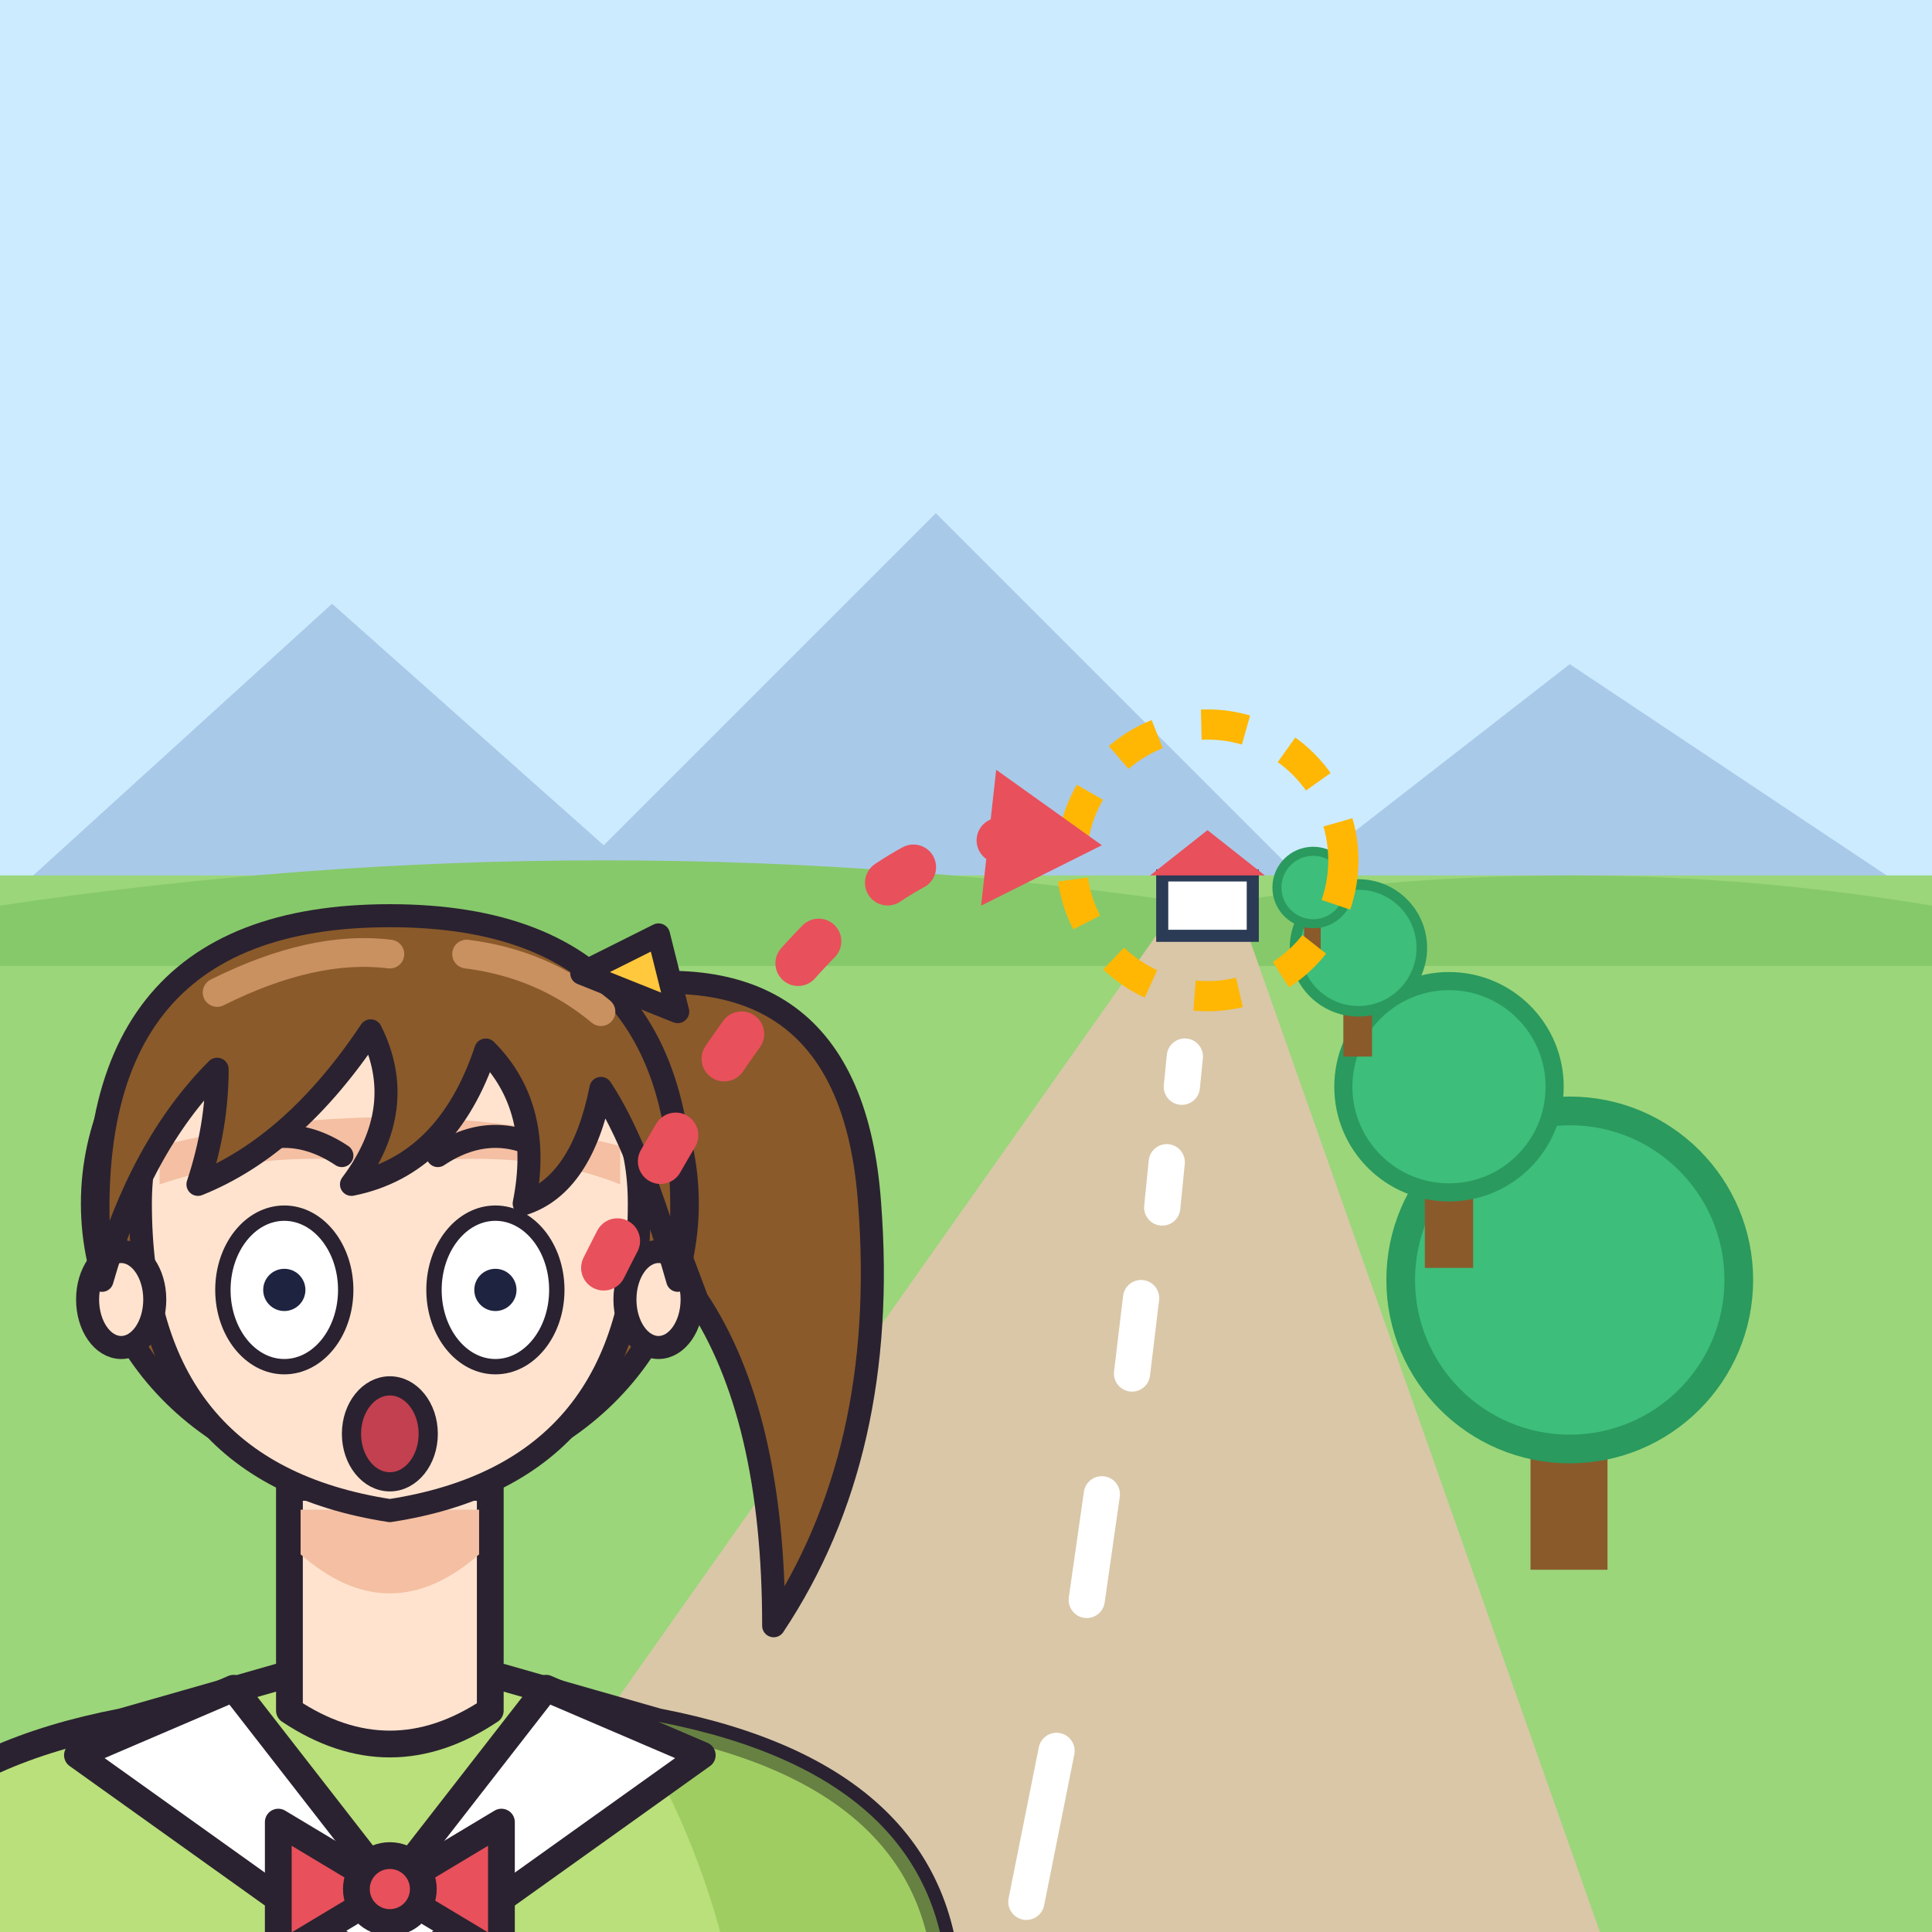
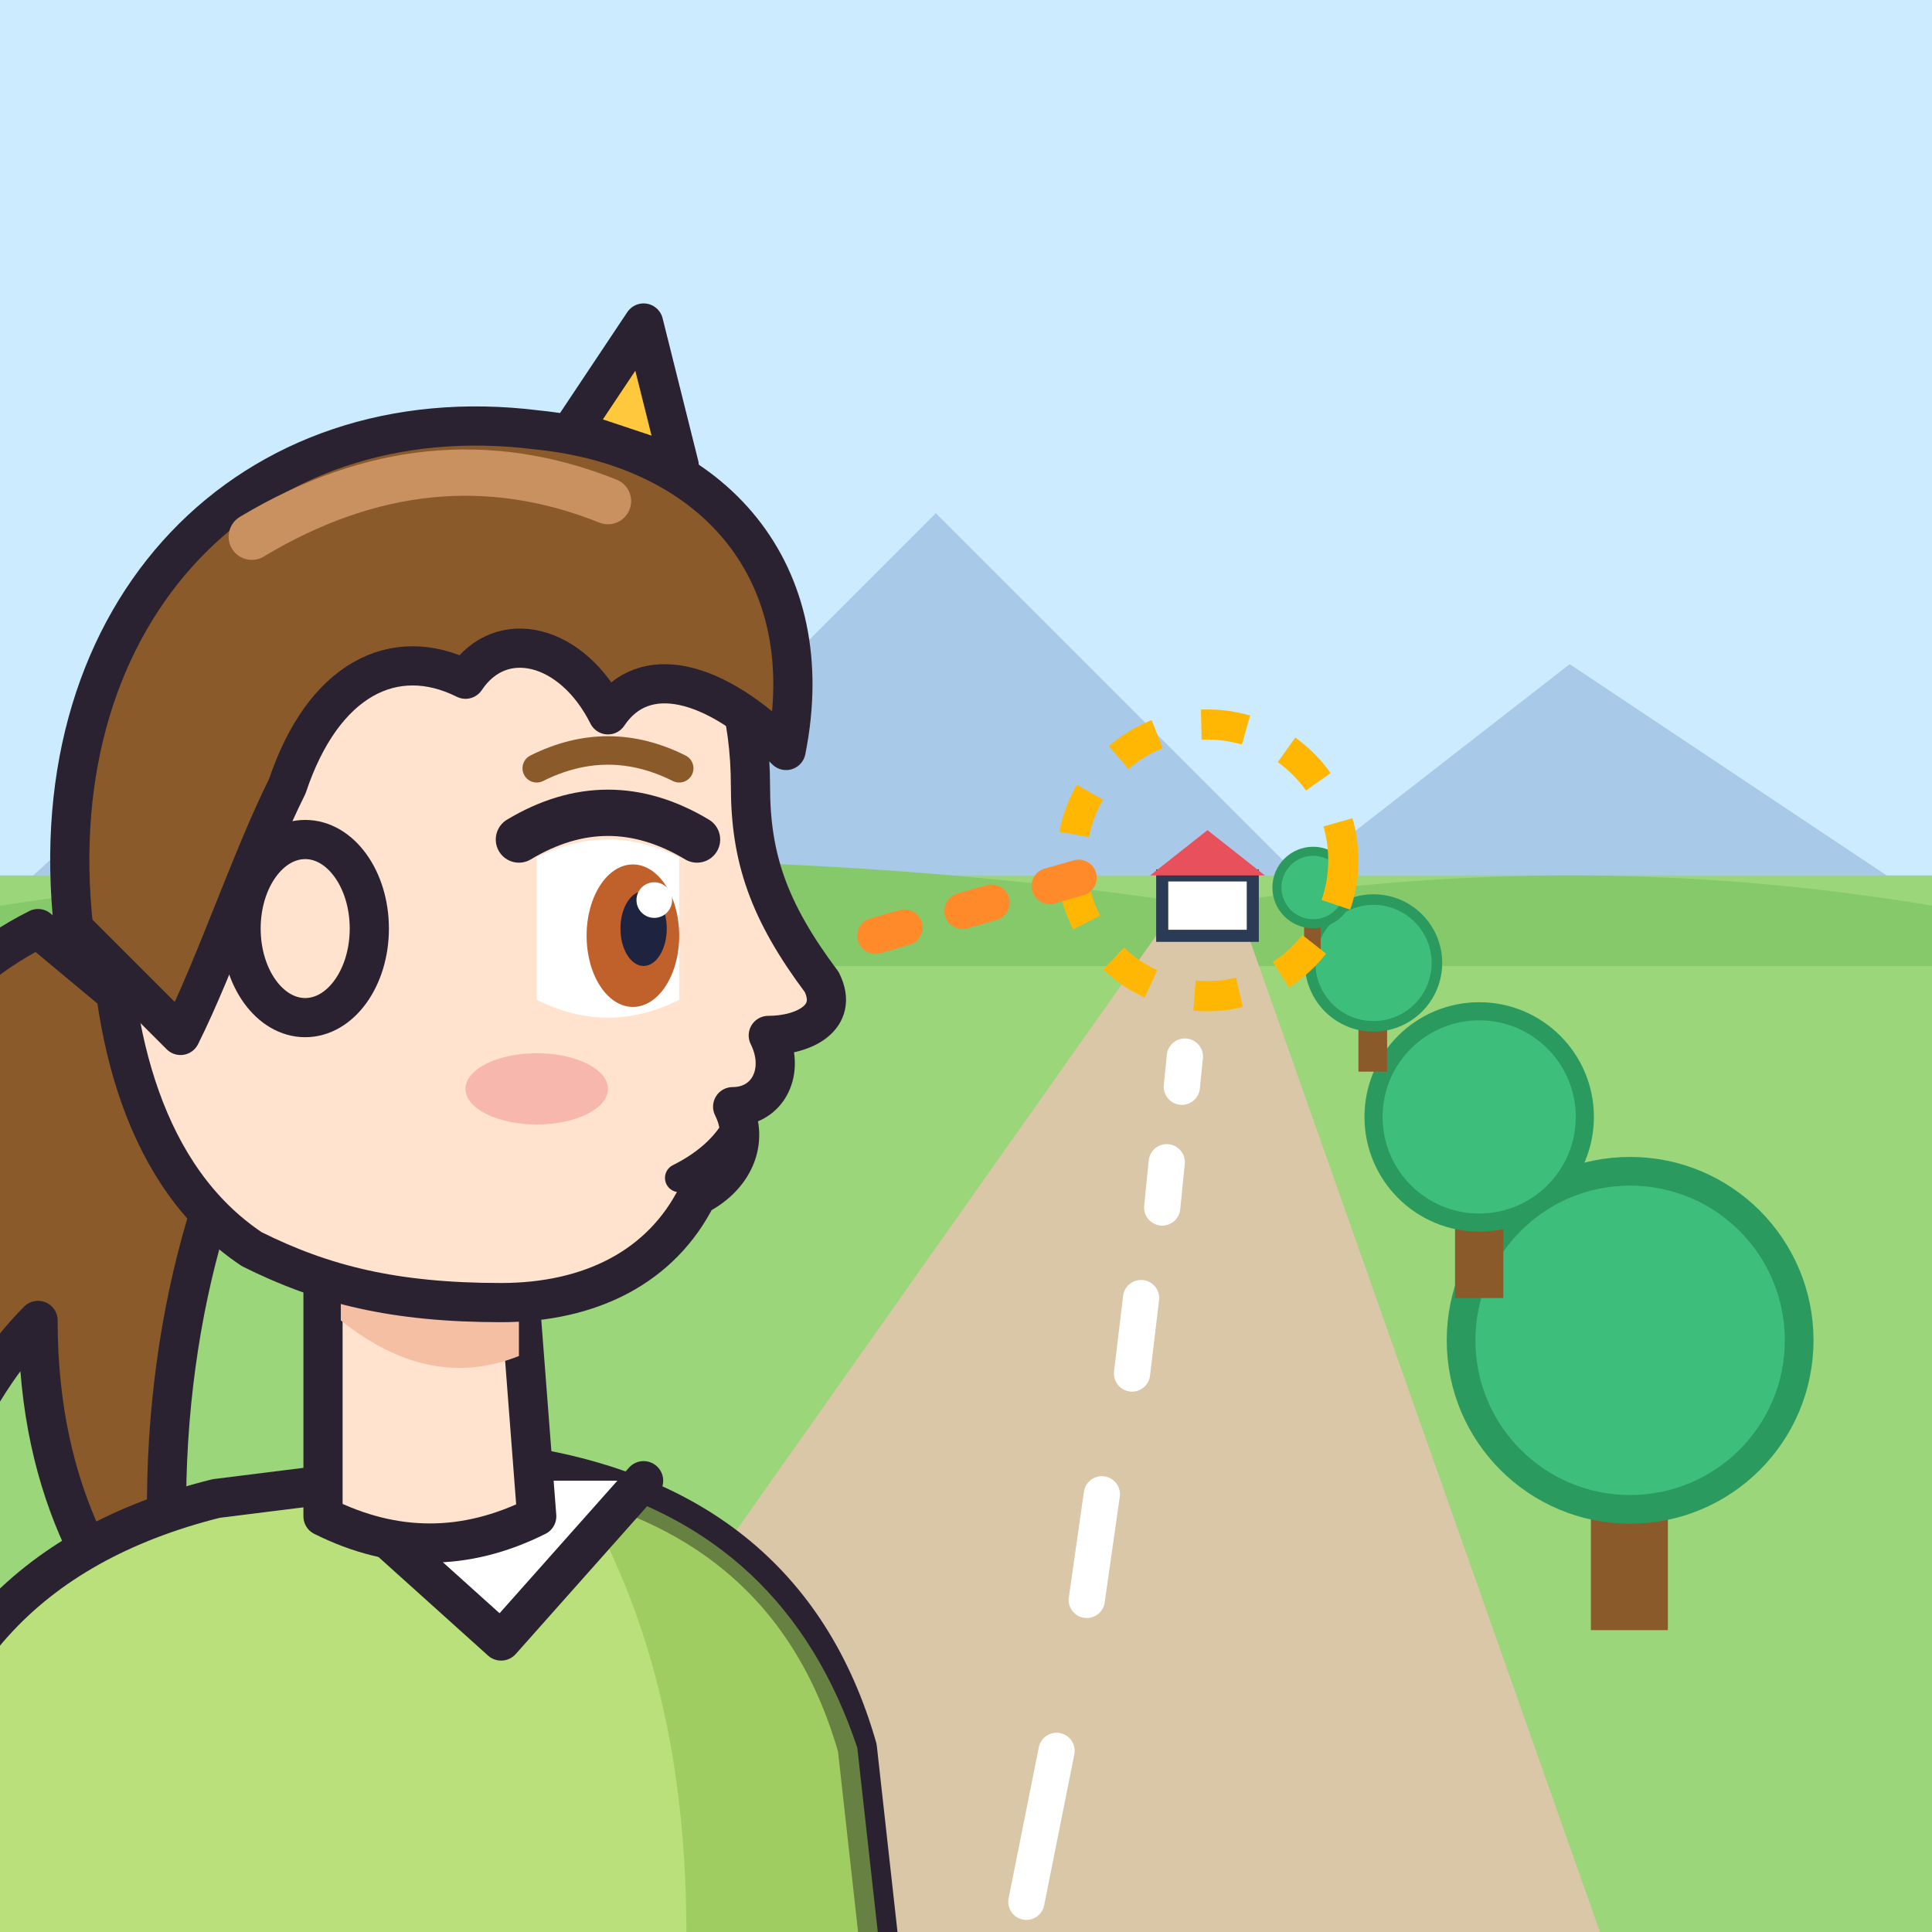
<svg xmlns="http://www.w3.org/2000/svg" viewBox="0 0 128 128" width="128" height="128">
  <rect width="128" height="128" fill="#CDEBFF" />
  <path d="M0,60 L22,40 L40,56 L62,34 L86,58 L104,44 L128,60 V70 H0 Z" fill="#A9C9E8" />
  <rect x="0" y="58" width="128" height="70" fill="#9BD67A" />
  <path d="M0,60 Q40,54 80,60 Q104,56 128,60 V64 H0 Z" fill="#86C96A" />
  <path d="M30,128 L106,128 L82,60 L78,60 Z" fill="#D9C7A8" />
  <path d="M68,126 L70,116 M72,106 L73,99 M75,91 L75.6,86 M77,80 L77.3,77 M78.3,72 L78.5,70" stroke="#fff" stroke-width="2.4" stroke-linecap="round" />
-   <rect x="101.4" y="91.2" width="5.1" height="12.8" fill="#8B5A2B" />
-   <circle cx="104" cy="84.8" r="11.2" fill="#3DBE7A" stroke="#2A9A5E" stroke-width="1.9" />
-   <rect x="94.4" y="76.0" width="3.2" height="8.0" fill="#8B5A2B" />
-   <circle cx="96" cy="72.0" r="7.0" fill="#3DBE7A" stroke="#2A9A5E" stroke-width="1.2" />
-   <rect x="89.0" y="65.2" width="1.9" height="4.8" fill="#8B5A2B" />
-   <circle cx="90" cy="62.8" r="4.2" fill="#3DBE7A" stroke="#2A9A5E" stroke-width="0.7" />
+   <rect x="105.4" y="95.2" width="5.1" height="12.8" fill="#8B5A2B" />
+   <circle cx="108" cy="88.8" r="11.2" fill="#3DBE7A" stroke="#2A9A5E" stroke-width="1.9" />
+   <rect x="96.4" y="78.0" width="3.2" height="8.0" fill="#8B5A2B" />
+   <circle cx="98" cy="74.0" r="7.0" fill="#3DBE7A" stroke="#2A9A5E" stroke-width="1.2" />
+   <rect x="90.0" y="66.2" width="1.9" height="4.8" fill="#8B5A2B" />
+   <circle cx="91" cy="63.8" r="4.2" fill="#3DBE7A" stroke="#2A9A5E" stroke-width="0.7" />
  <rect x="86.4" y="60.2" width="1.1" height="2.8" fill="#8B5A2B" />
  <circle cx="87" cy="58.8" r="2.4" fill="#3DBE7A" stroke="#2A9A5E" stroke-width="0.6" />
  <path d="M77,58 h6 v4 h-6 Z" fill="#fff" stroke="#2B3A55" stroke-width=".8" />
  <path d="M76.2,58 L80,55 L83.8,58 Z" fill="#E8505B" />
  <circle cx="80" cy="57" r="9" fill="none" stroke="#FFB703" stroke-width="2" stroke-dasharray="3 3" />
-   <g transform="translate(-10,58) scale(.56)">
-     <g transform="translate(-20.5,-6.8) scale(1.32)">
-       <g transform="translate(64,38) scale(0.86) translate(-64,-40)">
-         <path d="M84,14 Q112,8 114,36 Q116,62 104,80 Q104,58 96,46 Z" fill="#8A5A2B" stroke="#2A2230" stroke-width="2.4" stroke-linejoin="round" stroke-linecap="round" />
-         <ellipse cx="64" cy="36" rx="31" ry="29" fill="#8A5A2B" stroke="#2A2230" stroke-width="2.4" stroke-linejoin="round" stroke-linecap="round" />
-       </g>
-       <path d="M14,128 V106 Q14,86 40,81 L54,77 H74 L88,81 Q114,86 114,106 V128 Z" fill="#B9E07A" stroke="#2A2230" stroke-width="2.4" stroke-linejoin="round" stroke-linecap="round" />
-       <path d="M86,82 L88,81 Q114,86 114,106 V128 H96 Q98,102 86,82 Z" fill="#90C050" opacity=".6" />
-       <path d="M55,60 V80 Q64,86 73,80 V60 Z" fill="#FFE3CF" stroke="#2A2230" stroke-width="2.4" stroke-linejoin="round" stroke-linecap="round" />
-       <path d="M56,66 Q64,73 72,66 V62 H56 Z" fill="#F4BFA2" />
-       <path d="M50,78 L64,96 L78,78 L92,84 L64,104 L36,84 Z" fill="#fff" stroke="#2A2230" stroke-width="2.4" stroke-linejoin="round" stroke-linecap="round" />
-       <path d="M64,96 L54,90 L54,102 Z M64,96 L74,90 L74,102 Z" fill="#E8505B" stroke="#2A2230" stroke-width="2.4" stroke-linejoin="round" stroke-linecap="round" />
-       <circle cx="64" cy="96" r="3" fill="#E8505B" stroke="#2A2230" stroke-width="2.4" stroke-linejoin="round" stroke-linecap="round" />
-       <g transform="translate(64,38) scale(0.86) translate(-64,-40)">
-         <path d="M38,36 Q38,64 64,68 Q90,64 90,36 Q90,16 64,16 Q38,16 38,36 Z" fill="#FFE3CF" stroke="#2A2230" stroke-width="2.4" stroke-linejoin="round" stroke-linecap="round" />
-         <ellipse cx="36" cy="46" rx="3.5" ry="5" fill="#FFE3CF" stroke="#2A2230" stroke-width="2.4" stroke-linejoin="round" stroke-linecap="round" />
-         <ellipse cx="92" cy="46" rx="3.5" ry="5" fill="#FFE3CF" stroke="#2A2230" stroke-width="2.4" stroke-linejoin="round" stroke-linecap="round" />
-         <path d="M40,34 Q52,30 64,32 Q78,30 88,34 L88,30 Q64,24 40,30 Z" fill="#F4BFA2" />
-         <ellipse cx="53" cy="45" rx="6.4" ry="8" fill="#fff" stroke="#2A2230" stroke-width="1.6" />
-         <circle cx="53" cy="45" r="2.2" fill="#1E2340" />
-         <ellipse cx="75" cy="45" rx="6.4" ry="8" fill="#fff" stroke="#2A2230" stroke-width="1.6" />
-         <circle cx="75" cy="45" r="2.2" fill="#1E2340" />
-         <path d="M47,31 Q53,27 59,31 M69,31 Q75,27 81,31" fill="none" stroke="#2A2230" stroke-width="2.4" stroke-linecap="round" />
-         <ellipse cx="64" cy="60" rx="4" ry="5" fill="#C2404F" stroke="#2A2230" stroke-width="2" />
-         <path d="M34,44 Q30,6 64,6 Q98,6 94,44 Q90,30 86,24 Q84,34 78,36 Q80,26 74,20 Q70,32 60,34 Q66,26 62,18 Q54,30 44,34 Q46,28 46,22 Q38,30 34,44 Z" fill="#8A5A2B" stroke="#2A2230" stroke-width="2.4" stroke-linejoin="round" stroke-linecap="round" />
-         <path d="M46,14 Q56,9 64,10 M72,10 Q80,11 86,16" fill="none" stroke="#C99060" stroke-width="3" stroke-linecap="round" />
-         <path d="M84,12 l8,-4 2,8 Z" fill="#FFC83D" stroke="#2A2230" stroke-width="2.4" stroke-linejoin="round" stroke-linecap="round" />
-       </g>
-     </g>
+   <g transform="translate(-14,-14) scale(1.18)">
+     <path d="M14,64 C2,70 -2,88 4,104 C8,96 10,90 14,86 C14,96 18,102 22,106 C20,94 22,82 26,74 Z" fill="#8A5A2B" stroke="#2A2230" stroke-width="2.2" stroke-linejoin="round" stroke-linecap="round" />
+     <path d="M6,128 V116 Q8,100 24,96 L40,94 Q56,96 60,110 L62,128 Z" fill="#B9E07A" stroke="#2A2230" stroke-width="2.2" stroke-linejoin="round" stroke-linecap="round" />
+     <path d="M44,95 Q56,98 60,110 L62,128 H50 Q52,108 44,95 Z" fill="#90C050" opacity=".6" />
+     <path d="M30,95 L40,104 L48,95" fill="#fff" stroke="#2A2230" stroke-width="2.2" stroke-linejoin="round" stroke-linecap="round" />
+     <path d="M30,82 L30,97 Q36,100 42,97 L41,84 Z" fill="#FFE3CF" stroke="#2A2230" stroke-width="2.2" stroke-linejoin="round" stroke-linecap="round" />
+     <path d="M31,86 Q36,90 41,88 L41,84 L31,82 Z" fill="#F4BFA2" />
+     <path d="M18,62 C18,46 30,38 42,40 C50,42 54,48 54,56 C54,60 55,63 58,67 C59,69 57,70 55,70 C56,72 55,74 53,74 C54,76 53,78 51,79 C49,83 45,85 40,85 C34,85 30,84 26,82 C20,78 18,70 18,62 Z" fill="#FFE3CF" stroke="#2A2230" stroke-width="2.2" stroke-linejoin="round" stroke-linecap="round" />
+     <path d="M16,64 C14,46 26,34 42,36 C52,37 58,44 56,54 C52,50 48,49 46,52 C44,48 40,47 38,50 C34,48 30,50 28,56 C26,60 24,66 22,70 Z" fill="#8A5A2B" stroke="#2A2230" stroke-width="2.2" stroke-linejoin="round" stroke-linecap="round" />
+     <path d="M26,42 Q36,36 46,40" fill="none" stroke="#C99060" stroke-width="2.6" stroke-linecap="round" />
+     <path d="M44,36 L48,30 L50,38 Z" fill="#FFC83D" stroke="#2A2230" stroke-width="2.2" stroke-linejoin="round" stroke-linecap="round" />
+     <ellipse cx="29" cy="64" rx="3.6" ry="5" fill="#FFE3CF" stroke="#2A2230" stroke-width="2.2" stroke-linejoin="round" stroke-linecap="round" />
+     <path d="M42,60 Q46,58 50,60 L50,68 Q46,70 42,68 Z" fill="#fff" />
+     <ellipse cx="47.4" cy="64.4" rx="2.6" ry="4" fill="#C0602A" />
+     <ellipse cx="48" cy="64" rx="1.3" ry="2.1" fill="#1E2340" />
+     <circle cx="48.6" cy="62.4" r="1" fill="#fff" />
+     <path d="M41,59 Q46,56 51,59" fill="none" stroke="#2A2230" stroke-width="2.6" stroke-linecap="round" />
+     <path d="M42,55 Q46,53 50,55" fill="none" stroke="#8A5A2B" stroke-width="1.6" stroke-linecap="round" />
+     <ellipse cx="42" cy="73" rx="4" ry="2" fill="#F28B8B" opacity=".5" />
+     <path d="M50,78 Q52,77 53,75.5" fill="none" stroke="#2A2230" stroke-width="1.6" stroke-linecap="round" />
  </g>
-   <path d="M40,84 C52,60 62,54 70,56" fill="none" stroke="#E8505B" stroke-width="3" stroke-linecap="round" stroke-dasharray="2 6" />
-   <path d="M66,51 L73,56 L65,60 Z" fill="#E8505B" />
+   <path d="M58,62 L72,58" stroke="#FF8A2A" stroke-width="2.4" stroke-linecap="round" stroke-dasharray="2 4" />
</svg>
